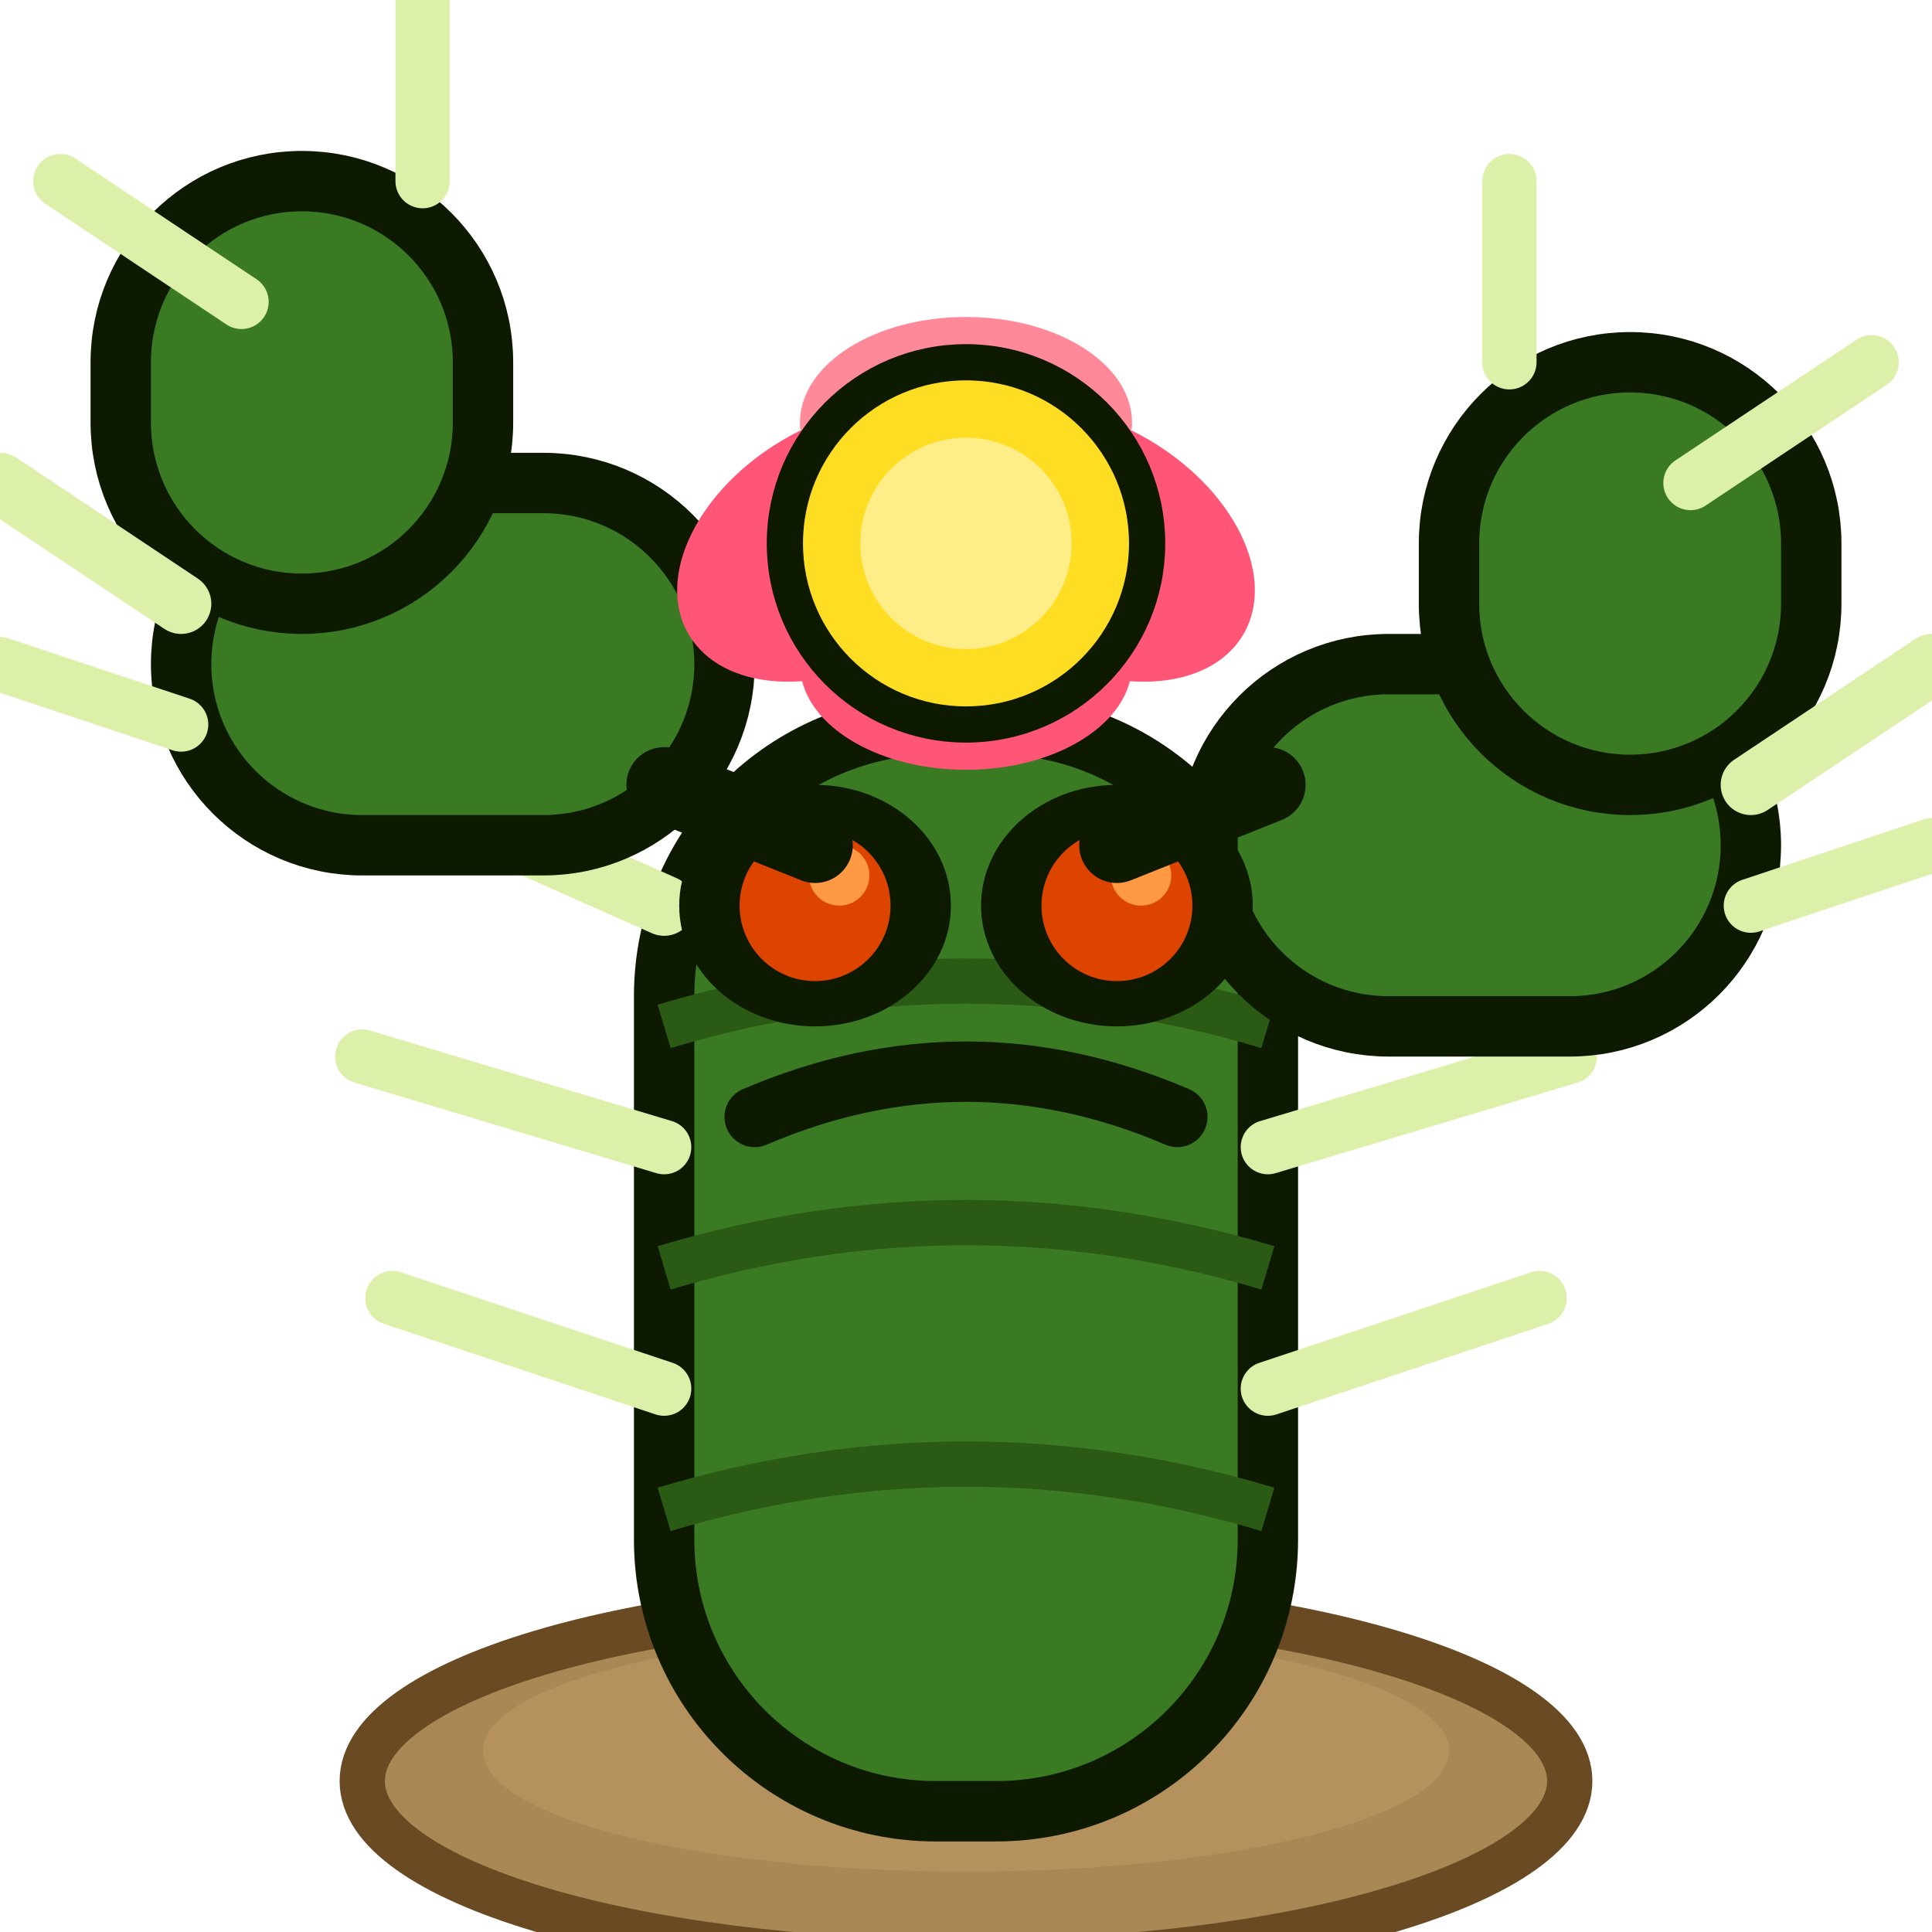
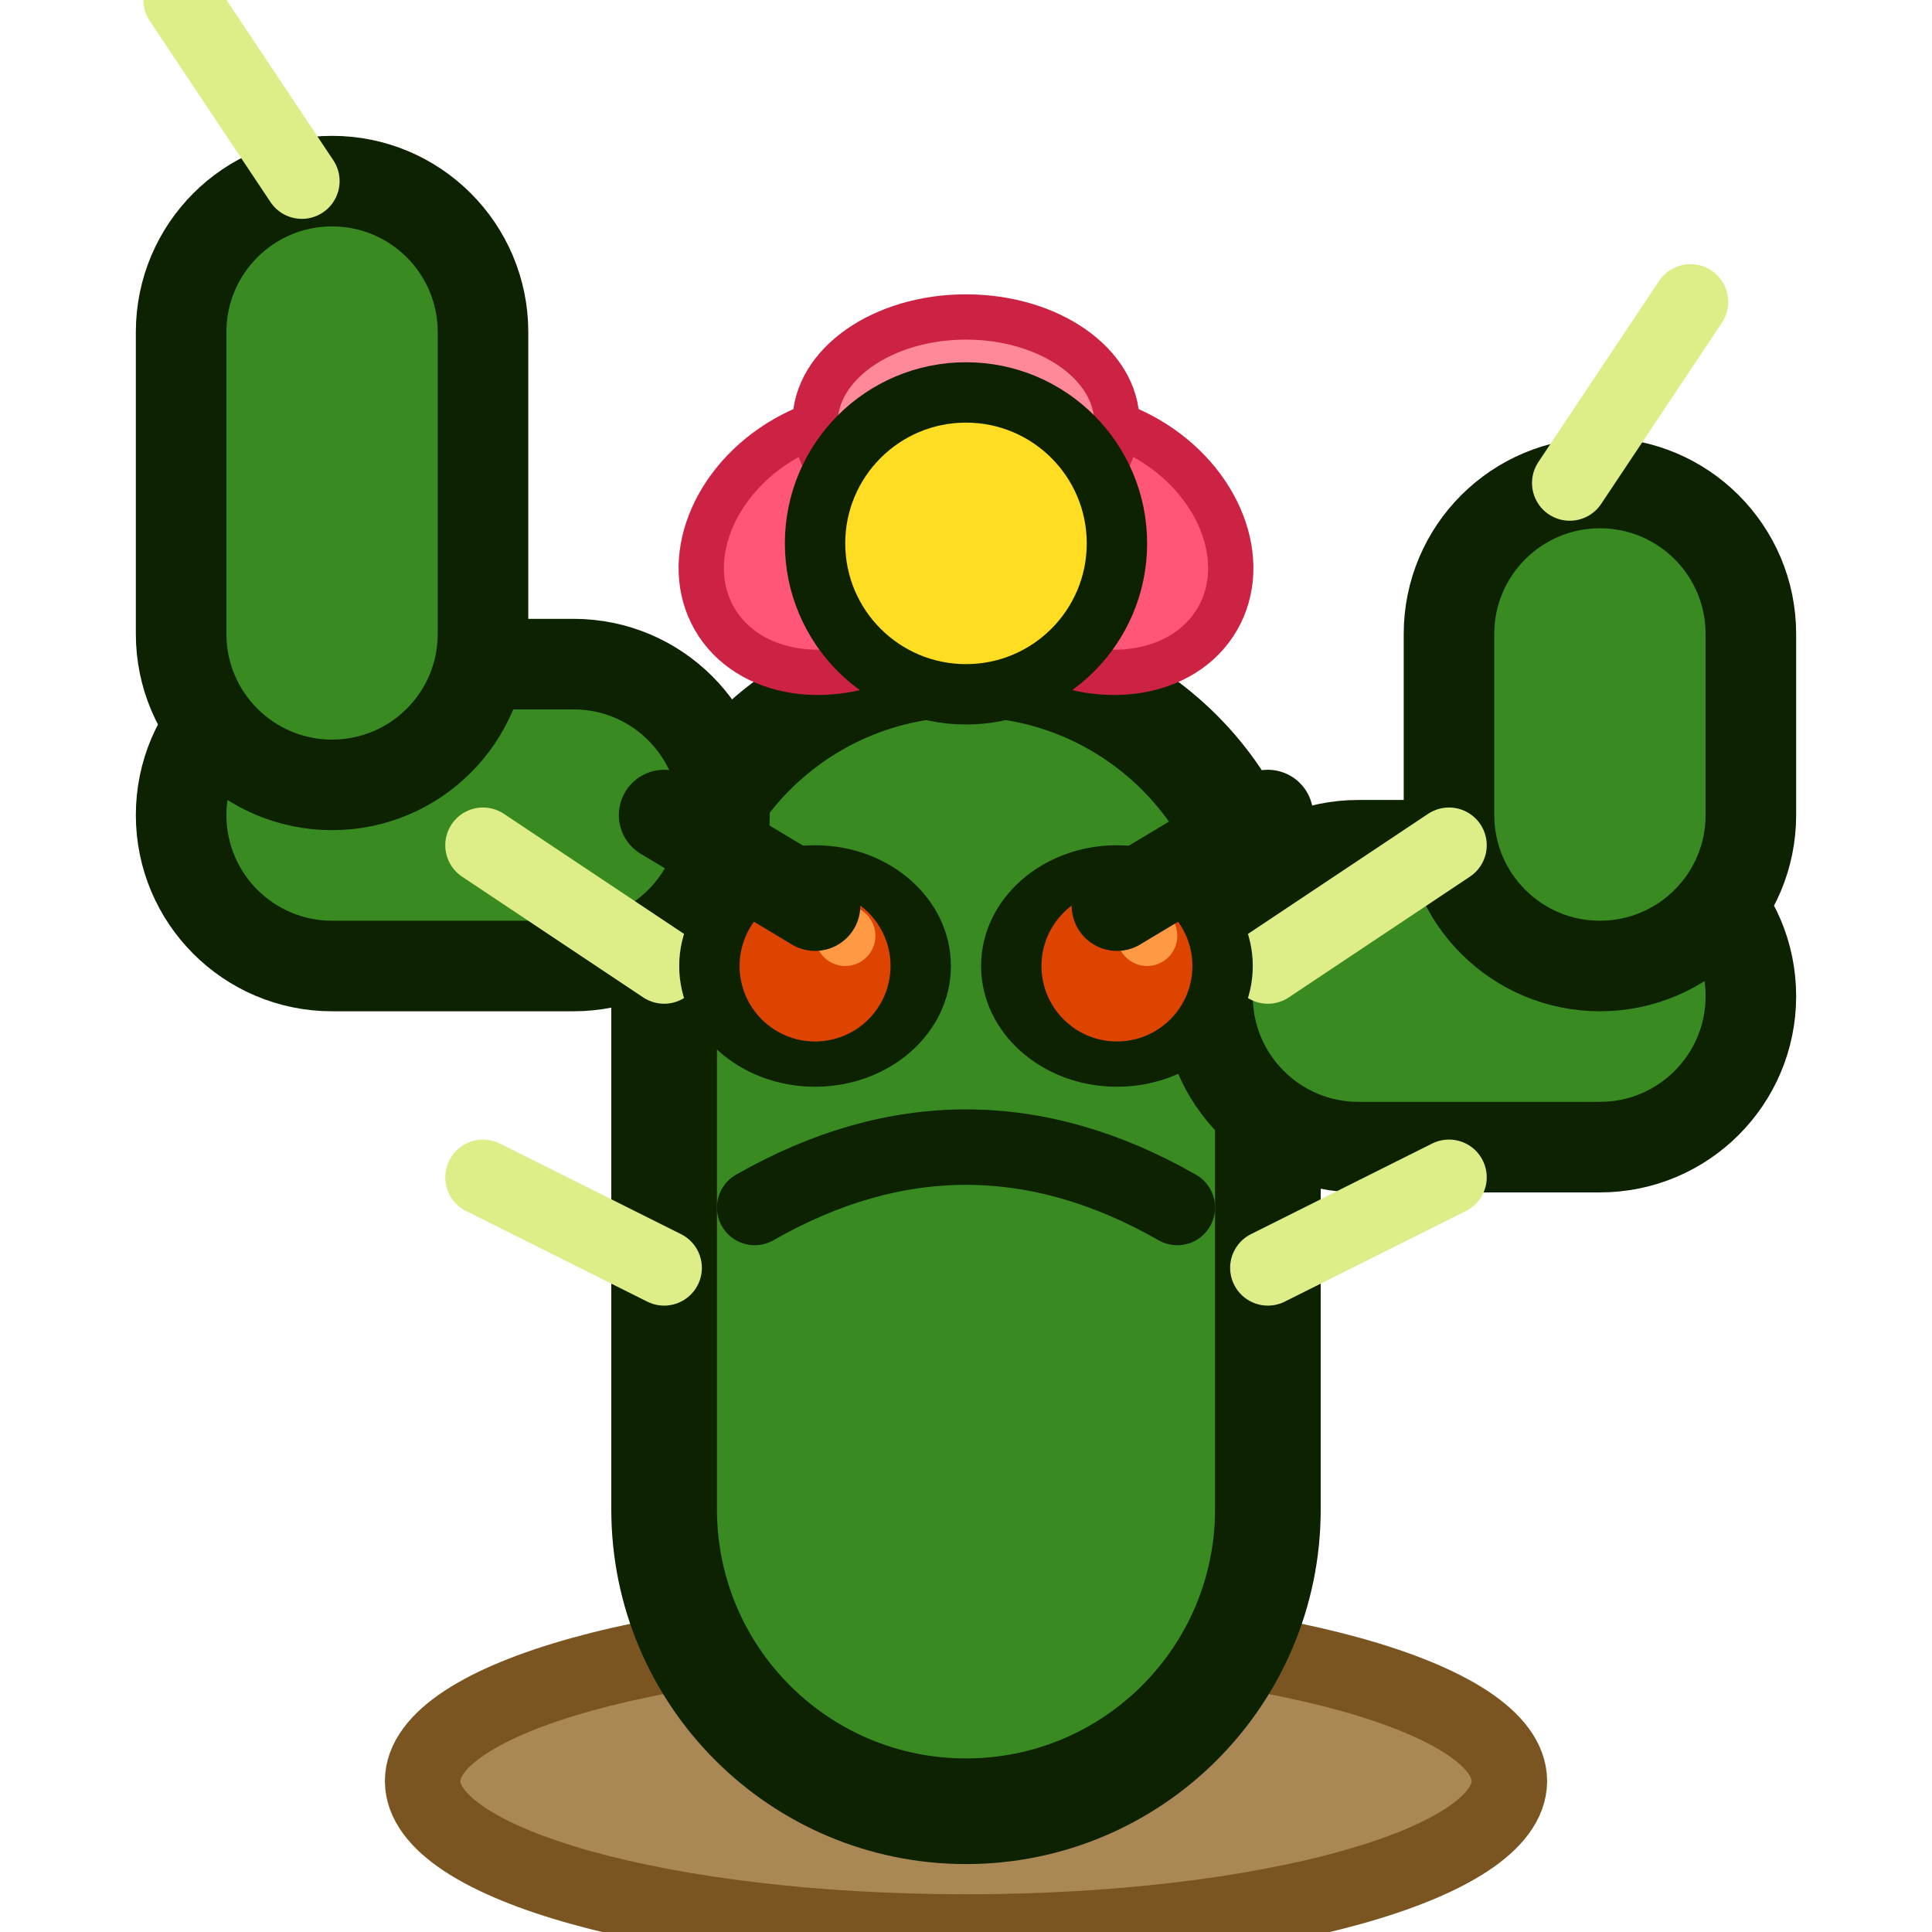
<svg xmlns="http://www.w3.org/2000/svg" viewBox="0 0 64 64">
-   <ellipse cx="32" cy="59" rx="20" ry="6" fill="#AA8855" stroke="#6A4A22" stroke-width="1.5" />
-   <ellipse cx="32" cy="58" rx="16" ry="4" fill="#C09A66" opacity="0.5" />
-   <rect x="22" y="24" width="20" height="36" rx="9" fill="#3A7A22" stroke="#0D1A00" stroke-width="2" />
-   <path d="M22,34 Q32,31 42,34" fill="none" stroke="#2A5A14" stroke-width="1.5" />
-   <path d="M22,42 Q32,39 42,42" fill="none" stroke="#2A5A14" stroke-width="1.5" />
-   <path d="M22,50 Q32,47 42,50" fill="none" stroke="#2A5A14" stroke-width="1.5" />
-   <line x1="22" y1="30" x2="13" y2="26" stroke="#DDF0AA" stroke-width="2" stroke-linecap="round" />
-   <line x1="22" y1="38" x2="12" y2="35" stroke="#DDF0AA" stroke-width="1.8" stroke-linecap="round" />
-   <line x1="22" y1="46" x2="13" y2="43" stroke="#DDF0AA" stroke-width="1.8" stroke-linecap="round" />
-   <line x1="42" y1="30" x2="51" y2="26" stroke="#DDF0AA" stroke-width="2" stroke-linecap="round" />
-   <line x1="42" y1="38" x2="52" y2="35" stroke="#DDF0AA" stroke-width="1.8" stroke-linecap="round" />
-   <line x1="42" y1="46" x2="51" y2="43" stroke="#DDF0AA" stroke-width="1.8" stroke-linecap="round" />
-   <rect x="6" y="16" width="18" height="12" rx="6" fill="#3A7A22" stroke="#0D1A00" stroke-width="2" />
-   <rect x="4" y="6" width="12" height="14" rx="6" fill="#3A7A22" stroke="#0D1A00" stroke-width="2" />
-   <line x1="6" y1="20" x2="0" y2="16" stroke="#DDF0AA" stroke-width="2" stroke-linecap="round" />
-   <line x1="6" y1="24" x2="0" y2="22" stroke="#DDF0AA" stroke-width="1.8" stroke-linecap="round" />
-   <line x1="8" y1="10" x2="2" y2="6" stroke="#DDF0AA" stroke-width="1.8" stroke-linecap="round" />
-   <line x1="14" y1="6" x2="14" y2="0" stroke="#DDF0AA" stroke-width="1.8" stroke-linecap="round" />
-   <rect x="40" y="22" width="18" height="12" rx="6" fill="#3A7A22" stroke="#0D1A00" stroke-width="2" />
-   <rect x="48" y="12" width="12" height="14" rx="6" fill="#3A7A22" stroke="#0D1A00" stroke-width="2" />
-   <line x1="58" y1="26" x2="64" y2="22" stroke="#DDF0AA" stroke-width="2" stroke-linecap="round" />
-   <line x1="58" y1="30" x2="64" y2="28" stroke="#DDF0AA" stroke-width="1.8" stroke-linecap="round" />
-   <line x1="56" y1="16" x2="62" y2="12" stroke="#DDF0AA" stroke-width="1.8" stroke-linecap="round" />
-   <line x1="50" y1="12" x2="50" y2="6" stroke="#DDF0AA" stroke-width="1.8" stroke-linecap="round" />
-   <ellipse cx="28" cy="18" rx="6" ry="4" fill="#FF5577" transform="rotate(-30,28,18)" />
-   <ellipse cx="36" cy="18" rx="6" ry="4" fill="#FF5577" transform="rotate(30,36,18)" />
-   <ellipse cx="32" cy="14" rx="5.5" ry="3.5" fill="#FF8899" />
-   <ellipse cx="32" cy="22" rx="5.5" ry="3.5" fill="#FF5577" />
-   <circle cx="32" cy="18" r="6" fill="#FFDD22" stroke="#0D1A00" stroke-width="1.2" />
-   <circle cx="32" cy="18" r="3.5" fill="#FFEE88" />
-   <ellipse cx="27" cy="30" rx="4.5" ry="4" fill="#0D1A00" />
-   <ellipse cx="37" cy="30" rx="4.5" ry="4" fill="#0D1A00" />
-   <ellipse cx="27" cy="30" rx="2.5" ry="2.5" fill="#DD4400" />
-   <ellipse cx="37" cy="30" rx="2.5" ry="2.5" fill="#DD4400" />
-   <circle cx="27.8" cy="29" r="1" fill="#FF9944" />
-   <circle cx="37.8" cy="29" r="1" fill="#FF9944" />
-   <path d="M22,26 L27,28" stroke="#0D1A00" stroke-width="2.5" stroke-linecap="round" />
-   <path d="M42,26 L37,28" stroke="#0D1A00" stroke-width="2.5" stroke-linecap="round" />
-   <path d="M25,37 Q32,34 39,37" fill="none" stroke="#0D1A00" stroke-width="2" stroke-linecap="round" />
+   <ellipse cx="32" cy="59" rx="18" ry="5" fill="#AA8855" stroke="#7A5522" stroke-width="2.5" />
+   <rect x="22" y="22" width="20" height="38" rx="10" fill="#3A8A22" stroke="#0D2200" stroke-width="3.5" />
+   <rect x="6" y="22" width="18" height="10" rx="5" fill="#3A8A22" stroke="#0D2200" stroke-width="3" />
+   <rect x="6" y="6" width="10" height="20" rx="5" fill="#3A8A22" stroke="#0D2200" stroke-width="3" />
+   <rect x="40" y="28" width="18" height="10" rx="5" fill="#3A8A22" stroke="#0D2200" stroke-width="3" />
+   <rect x="48" y="16" width="10" height="16" rx="5" fill="#3A8A22" stroke="#0D2200" stroke-width="3" />
+   <line x1="22" y1="32" x2="16" y2="28" stroke="#DDEE88" stroke-width="2.5" stroke-linecap="round" />
+   <line x1="22" y1="42" x2="16" y2="39" stroke="#DDEE88" stroke-width="2.5" stroke-linecap="round" />
+   <line x1="42" y1="32" x2="48" y2="28" stroke="#DDEE88" stroke-width="2.5" stroke-linecap="round" />
+   <line x1="42" y1="42" x2="48" y2="39" stroke="#DDEE88" stroke-width="2.5" stroke-linecap="round" />
+   <line x1="10" y1="6" x2="6" y2="0" stroke="#DDEE88" stroke-width="2.5" stroke-linecap="round" />
+   <line x1="52" y1="16" x2="56" y2="10" stroke="#DDEE88" stroke-width="2.5" stroke-linecap="round" />
+   <ellipse cx="28" cy="18" rx="5" ry="4" fill="#FF5577" stroke="#CC2244" stroke-width="1.5" transform="rotate(-30,28,18)" />
+   <ellipse cx="36" cy="18" rx="5" ry="4" fill="#FF5577" stroke="#CC2244" stroke-width="1.5" transform="rotate(30,36,18)" />
+   <ellipse cx="32" cy="14" rx="5" ry="3.5" fill="#FF8899" stroke="#CC2244" stroke-width="1.5" />
+   <circle cx="32" cy="18" r="5" fill="#FFDD22" stroke="#0D2200" stroke-width="2" />
+   <ellipse cx="27" cy="32" rx="4.5" ry="4" fill="#0D2200" />
+   <ellipse cx="37" cy="32" rx="4.5" ry="4" fill="#0D2200" />
+   <circle cx="27" cy="32" r="2.5" fill="#DD4400" />
+   <circle cx="37" cy="32" r="2.5" fill="#DD4400" />
+   <circle cx="28" cy="31" r="1" fill="#FF9944" />
+   <circle cx="38" cy="31" r="1" fill="#FF9944" />
+   <line x1="22" y1="27" x2="27" y2="30" stroke="#0D2200" stroke-width="3" stroke-linecap="round" />
+   <line x1="42" y1="27" x2="37" y2="30" stroke="#0D2200" stroke-width="3" stroke-linecap="round" />
+   <path d="M25,40 Q32,36 39,40" fill="none" stroke="#0D2200" stroke-width="2.5" stroke-linecap="round" />
</svg>
